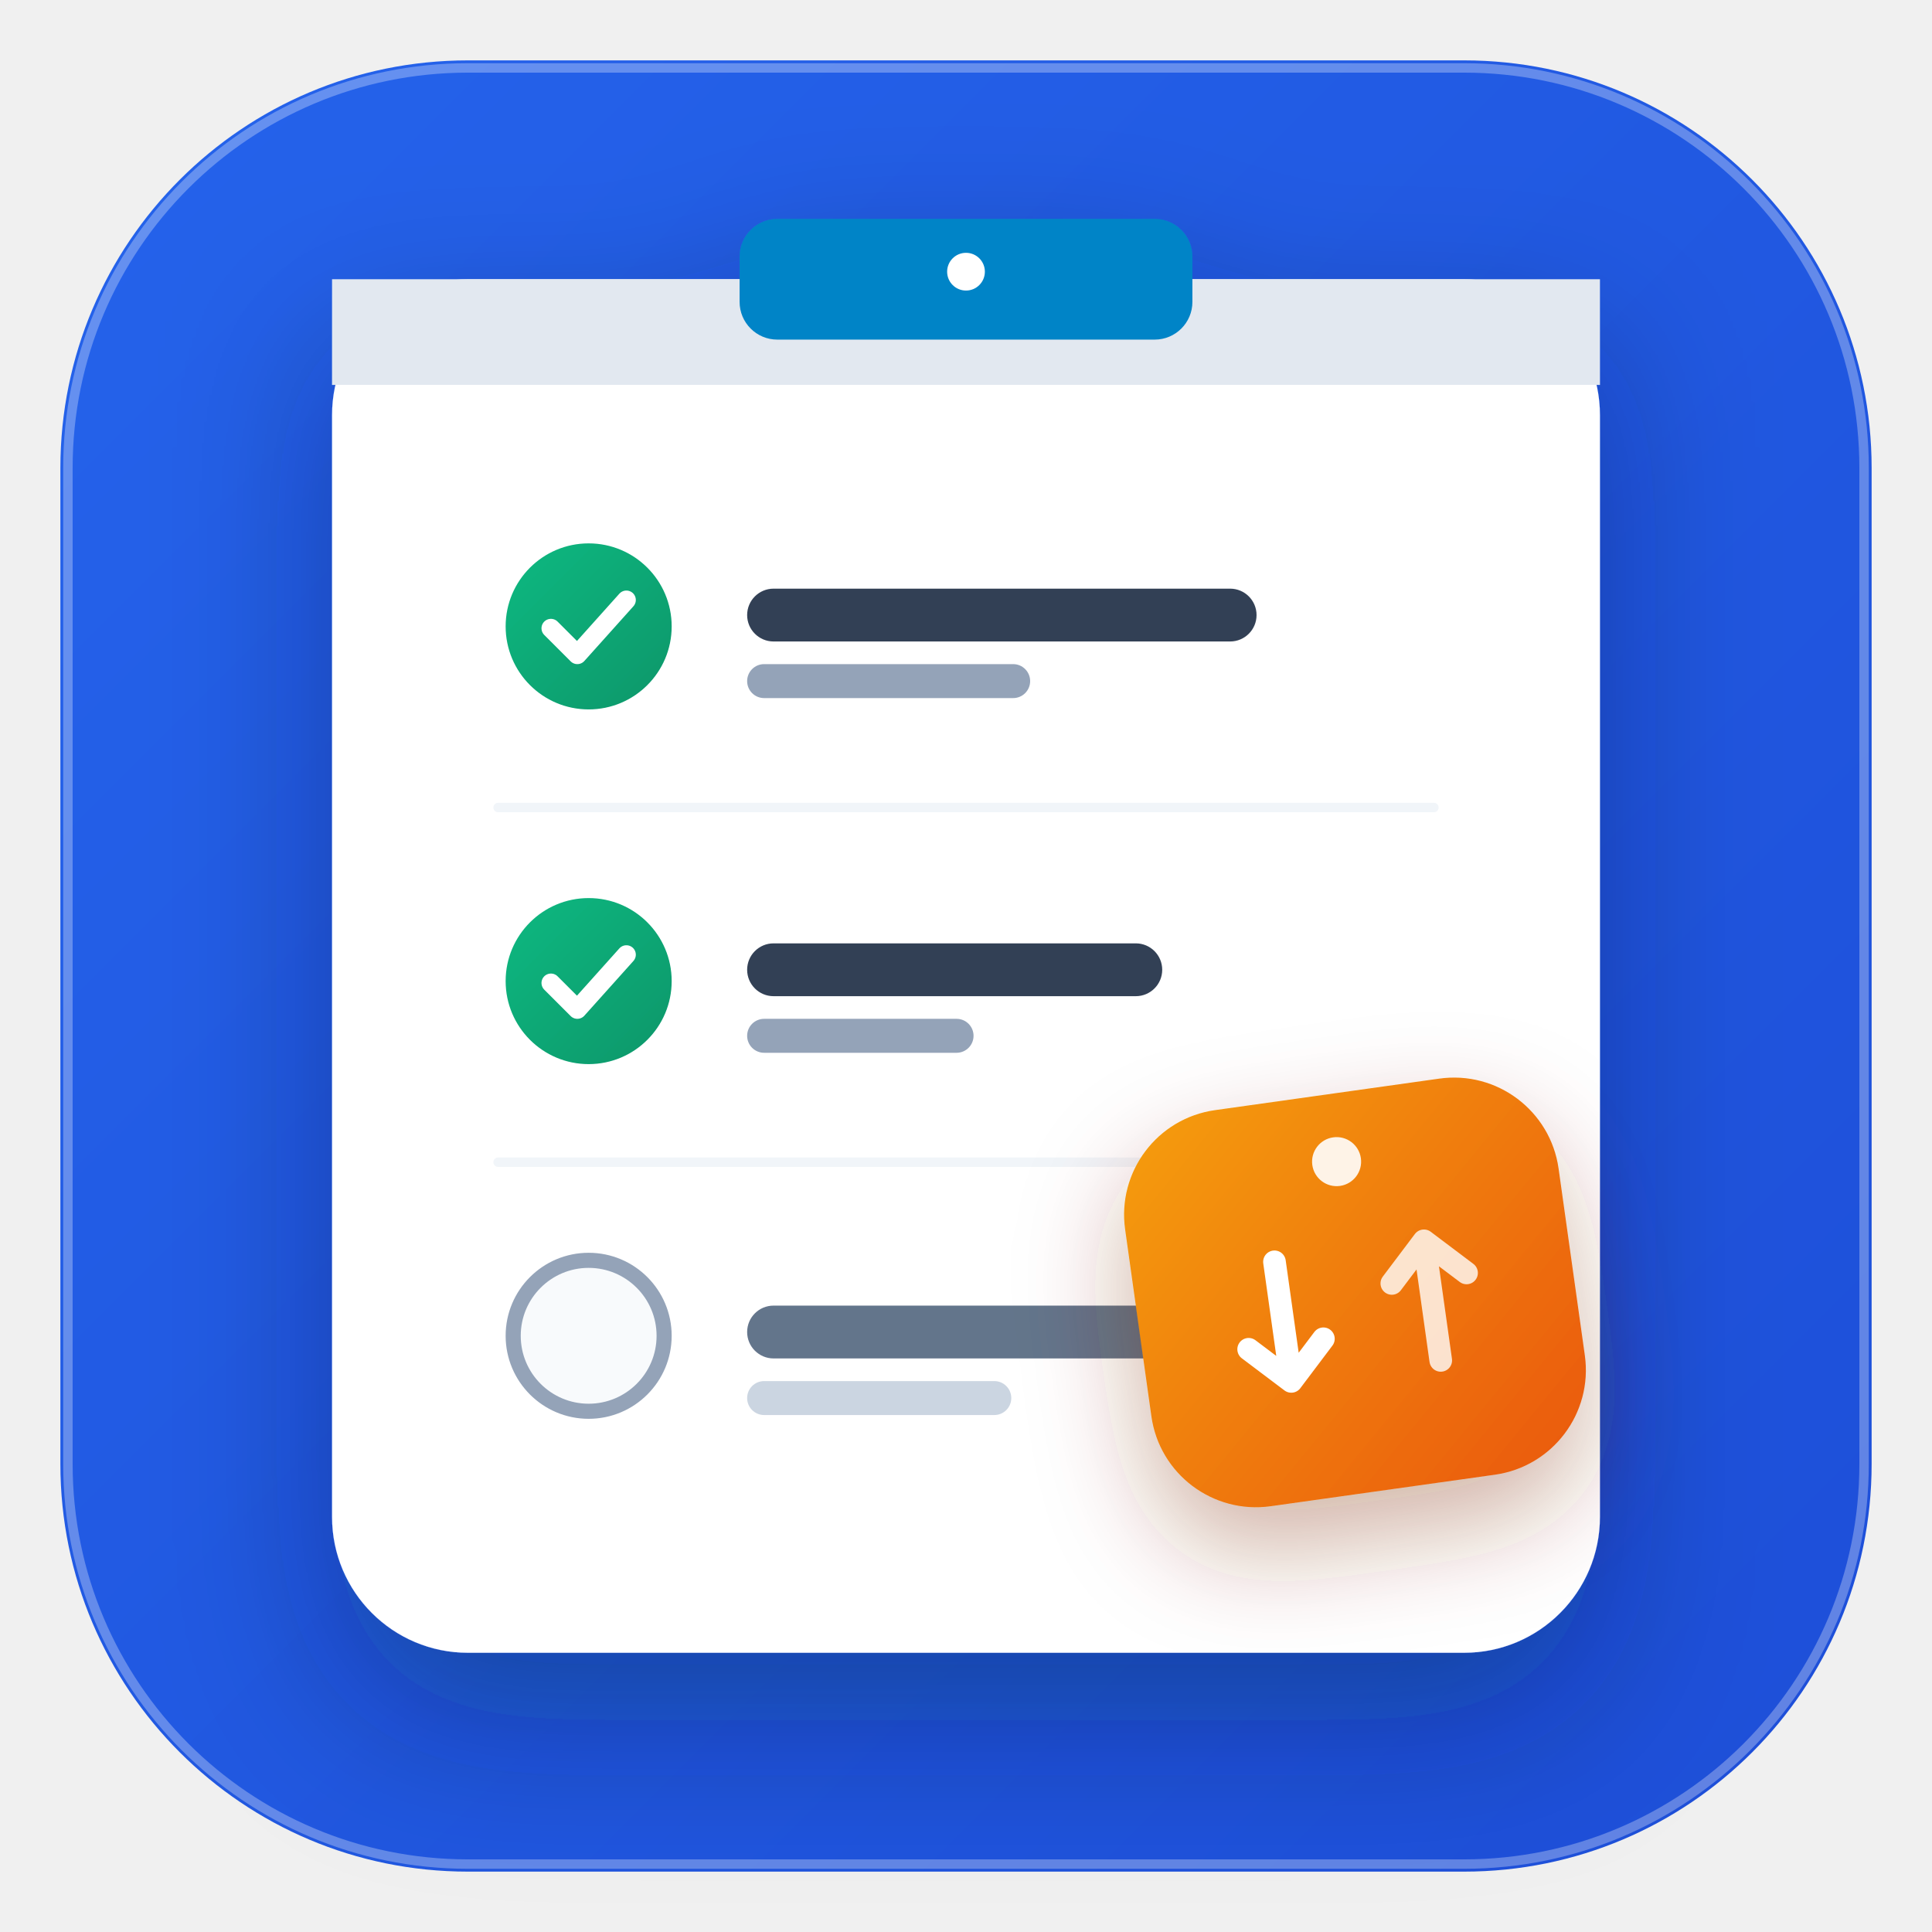
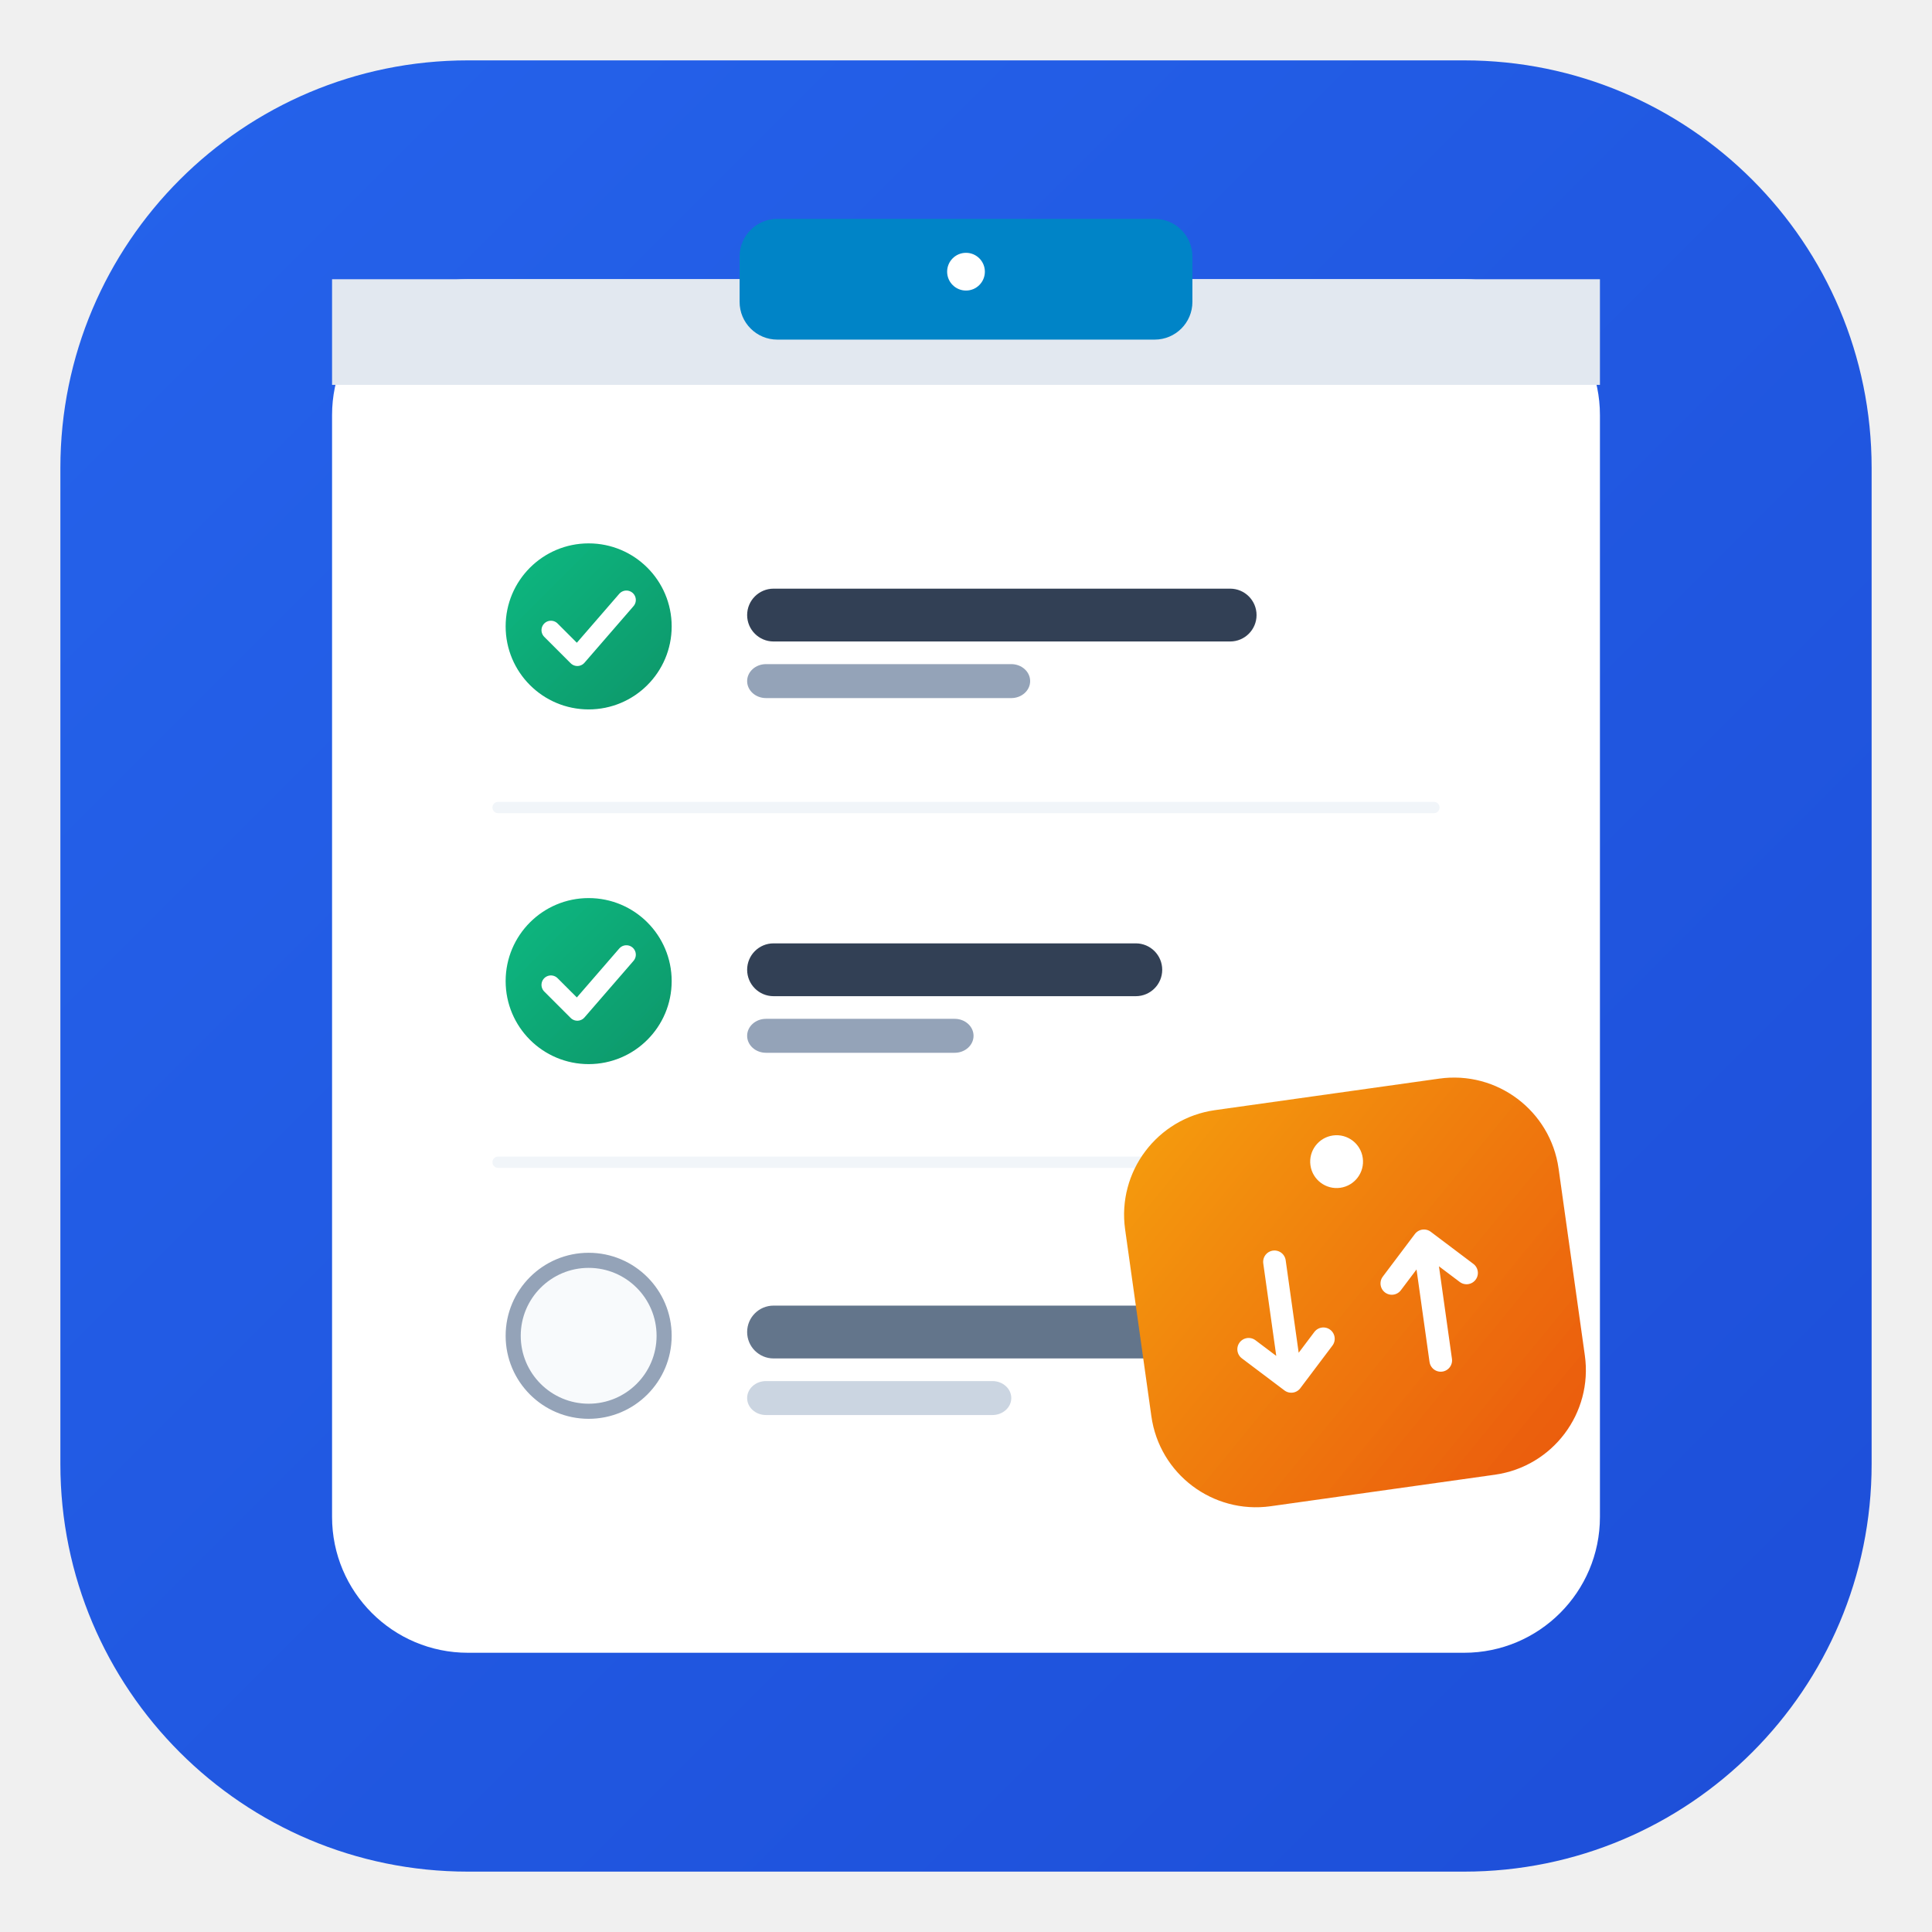
- <svg xmlns="http://www.w3.org/2000/svg" viewBox="0 0 512 512" width="100%" height="100%">
+ <svg xmlns="http://www.w3.org/2000/svg" viewBox="0 0 512 512" width="512" height="512">
  <defs>
-     <linearGradient id="bgGrad3" x1="0%" y1="0%" x2="100%" y2="100%">
-       <stop offset="0%" stop-color="#2563EB" />
-       <stop offset="100%" stop-color="#1D4ED8" />
+     <linearGradient id="bgGrad3" x1="0%" x2="100%" y1="0%" y2="100%">
+       <stop offset="0%" stop-color="#2563eb" />
+       <stop offset="100%" stop-color="#1d4ed8" />
    </linearGradient>
-     <linearGradient id="greenGrad3" x1="0%" y1="0%" x2="100%" y2="100%">
-       <stop offset="0%" stop-color="#10B981" />
+     <linearGradient id="greenGrad3" x1="0%" x2="100%" y1="0%" y2="100%">
+       <stop offset="0%" stop-color="#10b981" />
      <stop offset="100%" stop-color="#059669" />
    </linearGradient>
-     <linearGradient id="orangeGrad3" x1="0%" y1="0%" x2="100%" y2="100%">
-       <stop offset="0%" stop-color="#F59E0B" />
-       <stop offset="100%" stop-color="#EA580C" />
+     <linearGradient id="orangeGrad3" x1="0%" x2="100%" y1="0%" y2="100%">
+       <stop offset="0%" stop-color="#f59e0b" />
+       <stop offset="100%" stop-color="#ea580c" />
    </linearGradient>
-     <filter id="shadow3" x="-20%" y="-20%" width="140%" height="140%">
-       <feDropShadow dx="0" dy="18" stdDeviation="22" flood-color="#0B132B" flood-opacity="0.32" />
+     <filter id="shadow3" width="140%" height="140%" x="-20%" y="-20%">
+       <feDropShadow dx="0" dy="18" flood-color="#0b132b" flood-opacity="0" stdDeviation="22" />
    </filter>
-     <filter id="badgeShadow3" x="-30%" y="-30%" width="160%" height="160%">
-       <feDropShadow dx="0" dy="12" stdDeviation="14" flood-color="#7C2D12" flood-opacity="0.35" />
+     <filter id="badgeShadow3" width="160%" height="160%" x="-30%" y="-30%">
+       <feDropShadow dx="0" dy="12" flood-color="#7c2d12" flood-opacity="0" stdDeviation="14" />
    </filter>
  </defs>
-   <rect x="16" y="16" width="480" height="480" rx="108" fill="url(#bgGrad3)" />
-   <rect x="18" y="18" width="476" height="476" rx="106" fill="none" stroke="#FFFFFF" stroke-width="2.5" stroke-opacity="0.3" />
+   <rect width="480" height="480" x="16" y="16" fill="url(#bgGrad3)" rx="108" />
+   <rect width="476" height="476" x="18" y="18" fill="none" rx="106" />
  <g filter="url(#shadow3)">
-     <rect x="88" y="74" width="336" height="364" rx="36" fill="#FFFFFF" />
-     <rect x="88" y="74" width="336" height="28" rx="0" fill="#E2E8F0" />
-     <rect x="196" y="58" width="120" height="32" rx="10" fill="#0284C7" />
-     <circle cx="256" cy="72" r="5" fill="#FFFFFF" />
-     <g transform="translate(132, 142)">
+     <rect width="336" height="364" x="88" y="74" fill="#fff" rx="36" />
+     <rect width="336" height="28" x="88" y="74" fill="#e2e8f0" rx="0" />
+     <rect width="120" height="32" x="196" y="58" fill="#0284c7" rx="10" />
+     <circle cx="256" cy="72" r="5" fill="#fff" />
+     <g transform="translate(132 142)">
      <circle cx="24" cy="24" r="22" fill="url(#greenGrad3)" />
-       <path d="M14 24.5 L21 31.5 L34 17" fill="none" stroke="#FFFFFF" stroke-width="5" stroke-linecap="round" stroke-linejoin="round" />
-       <rect x="66" y="14" width="135" height="14" rx="7" fill="#334155" />
-       <rect x="66" y="34" width="75" height="9" rx="4.5" fill="#94A3B8" />
+       <path fill="none" stroke="#fff" stroke-linecap="round" stroke-linejoin="round" stroke-width="5" d="m14 25 7 7 13-15" />
+       <rect width="135" height="14" x="66" y="14" fill="#334155" rx="7" />
+       <rect width="75" height="9" x="66" y="34" fill="#94a3b8" rx="5" />
    </g>
-     <line x1="132" y1="214" x2="380" y2="214" stroke="#F1F5F9" stroke-width="2.5" stroke-linecap="round" />
-     <g transform="translate(132, 236)">
+     <path stroke="#f1f5f9" stroke-linecap="round" stroke-width="3" d="M132 214h248" />
+     <g transform="translate(132 236)">
      <circle cx="24" cy="24" r="22" fill="url(#greenGrad3)" />
-       <path d="M14 24.5 L21 31.5 L34 17" fill="none" stroke="#FFFFFF" stroke-width="5" stroke-linecap="round" stroke-linejoin="round" />
-       <rect x="66" y="14" width="110" height="14" rx="7" fill="#334155" />
-       <rect x="66" y="34" width="60" height="9" rx="4.5" fill="#94A3B8" />
+       <path fill="none" stroke="#fff" stroke-linecap="round" stroke-linejoin="round" stroke-width="5" d="m14 25 7 7 13-15" />
+       <rect width="110" height="14" x="66" y="14" fill="#334155" rx="7" />
+       <rect width="60" height="9" x="66" y="34" fill="#94a3b8" rx="5" />
    </g>
-     <line x1="132" y1="308" x2="380" y2="308" stroke="#F1F5F9" stroke-width="2.5" stroke-linecap="round" />
-     <g transform="translate(132, 330)">
-       <circle cx="24" cy="24" r="20" fill="#F8FAFC" stroke="#94A3B8" stroke-width="4" />
-       <rect x="66" y="16" width="120" height="14" rx="7" fill="#64748B" />
-       <rect x="66" y="36" width="70" height="9" rx="4.5" fill="#CBD5E1" />
+     <path stroke="#f1f5f9" stroke-linecap="round" stroke-width="3" d="M132 308h248" />
+     <g transform="translate(132 330)">
+       <circle cx="24" cy="24" r="20" fill="#f8fafc" stroke="#94a3b8" stroke-width="4" />
+       <rect width="120" height="14" x="66" y="16" fill="#64748b" rx="7" />
+       <rect width="70" height="9" x="66" y="36" fill="#cbd5e1" rx="5" />
    </g>
  </g>
-   <g filter="url(#badgeShadow3)" transform="translate(290, 270)">
-     <g transform="rotate(-8, 65, 65)">
-       <rect x="10" y="20" width="116" height="106" rx="28" fill="url(#orangeGrad3)" />
-       <circle cx="68" cy="38" r="6.5" fill="#FFFFFF" opacity="0.9" />
-       <g stroke="#FFFFFF" stroke-linecap="round" stroke-linejoin="round">
-         <path d="M 48 62 L 48 94 M 38 84 L 48 94 L 58 84" stroke-width="6" fill="none" />
-         <path d="M 88 94 L 88 62 M 78 72 L 88 62 L 98 72" stroke-width="6" fill="none" opacity="0.8" />
-       </g>
+   <g filter="url(#badgeShadow3)" transform="translate(290 270)">
+     <g transform="rotate(-8 65 65)">
+       <rect width="116" height="106" x="10" y="20" fill="url(#orangeGrad3)" rx="28" />
+       <circle cx="68" cy="38" r="7" fill="#fff" />
+       <path fill="none" stroke="#fff" stroke-linecap="round" stroke-linejoin="round" stroke-width="6" d="M48 62v32M38 84l10 10 10-10m30 10V62M78 72l10-10 10 10" />
    </g>
  </g>
</svg>
